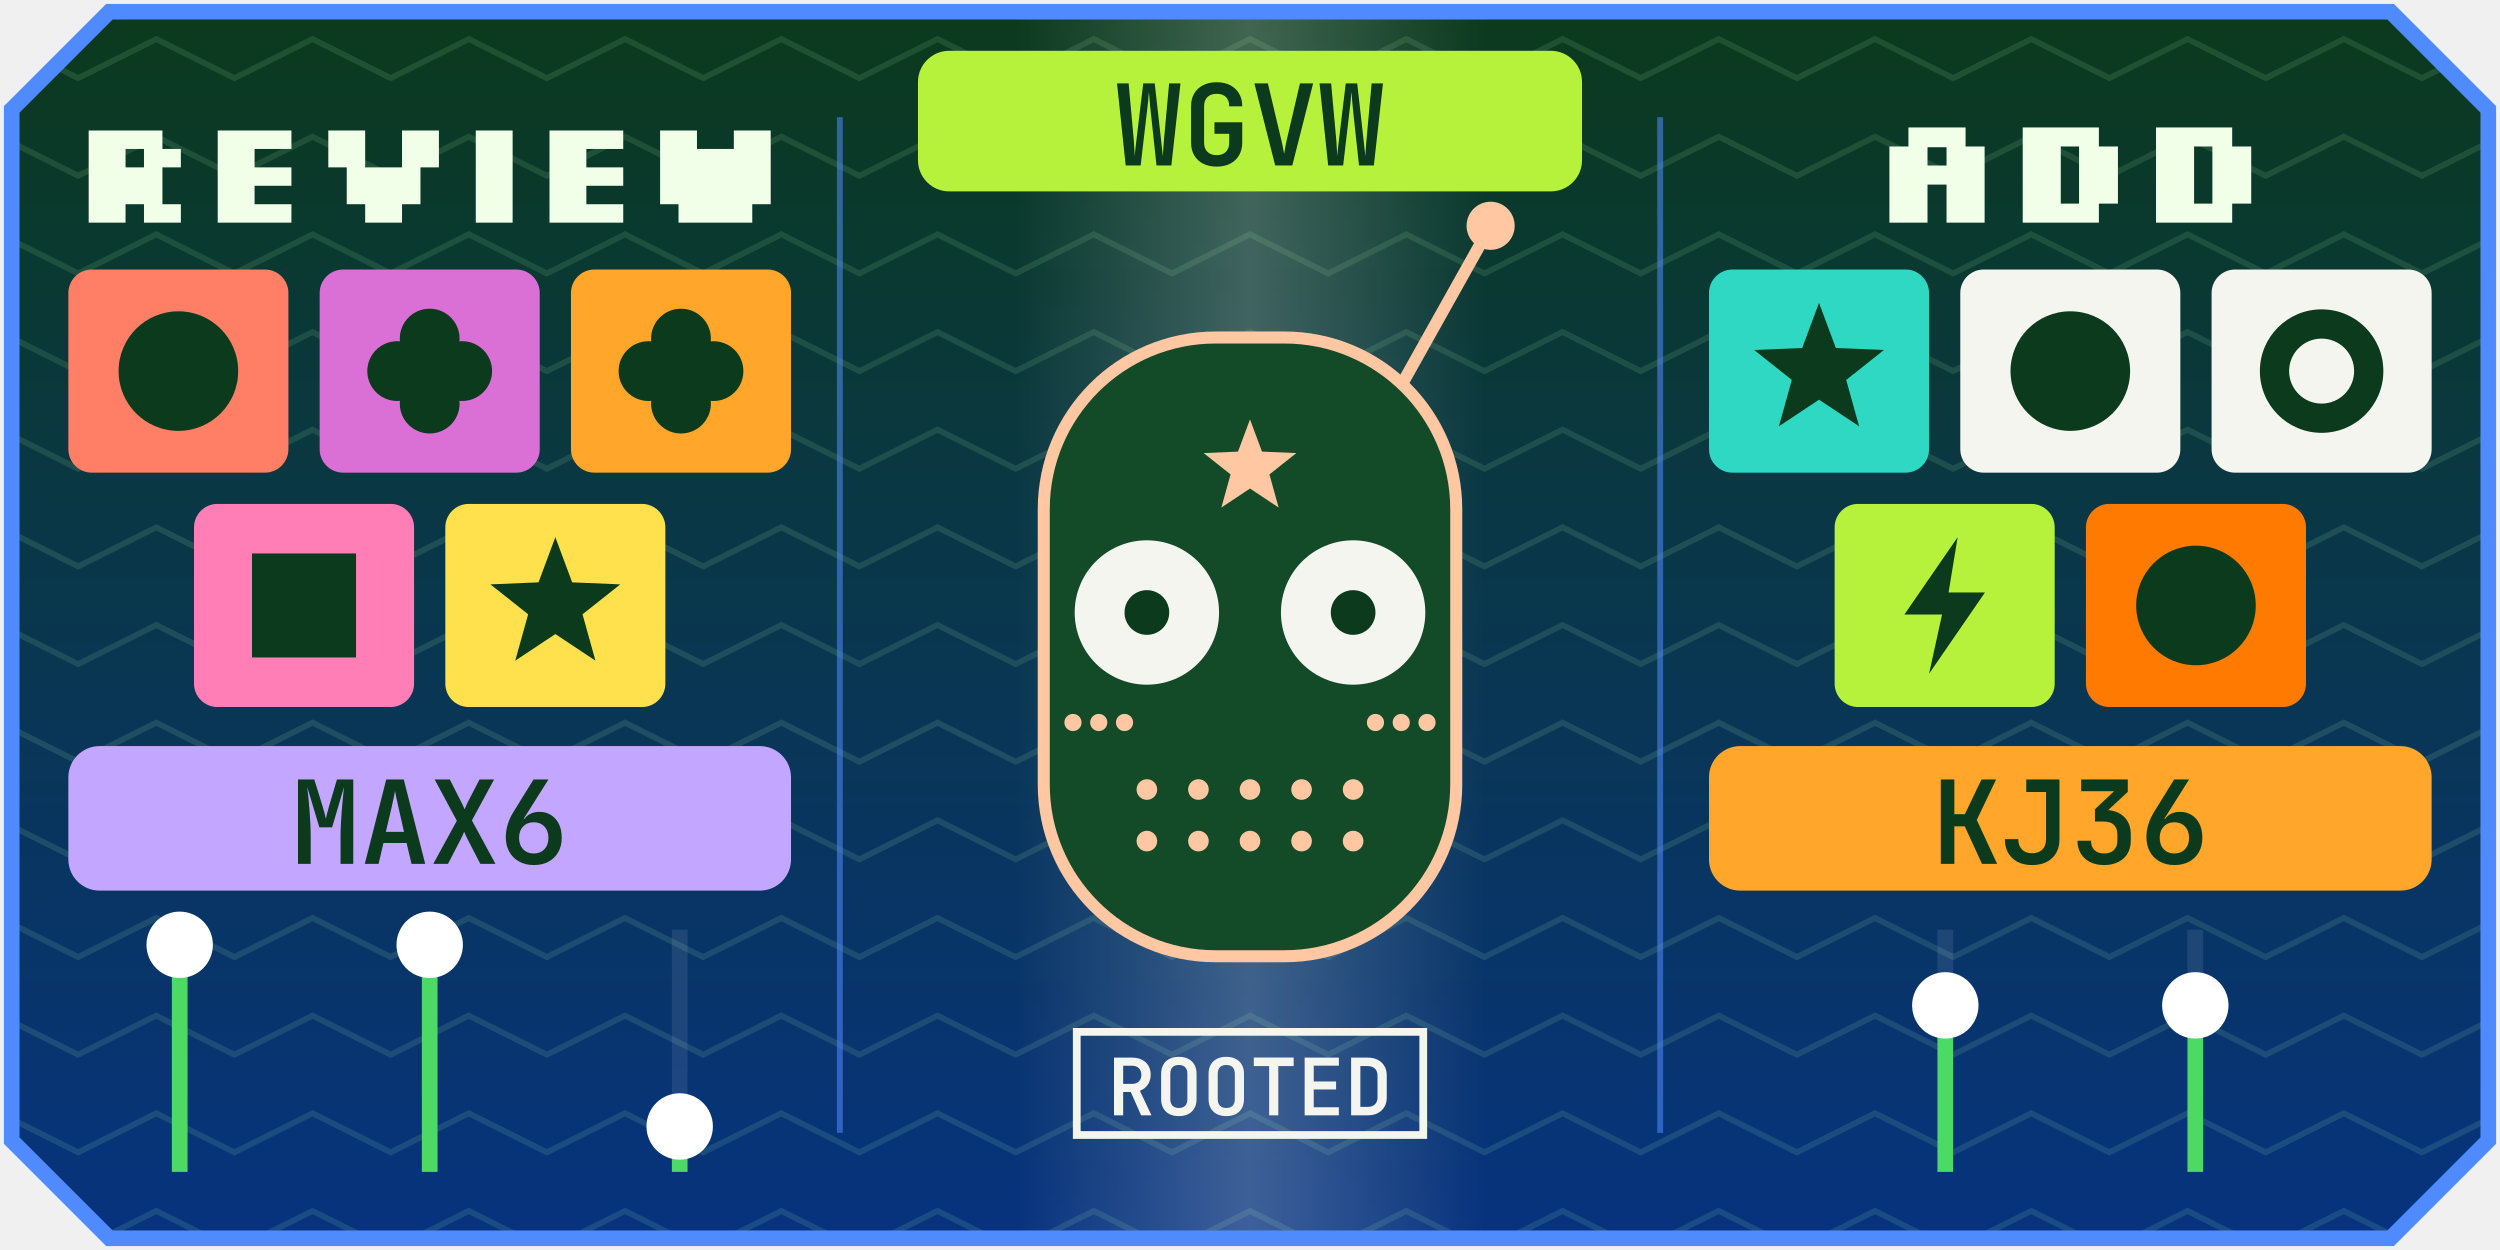
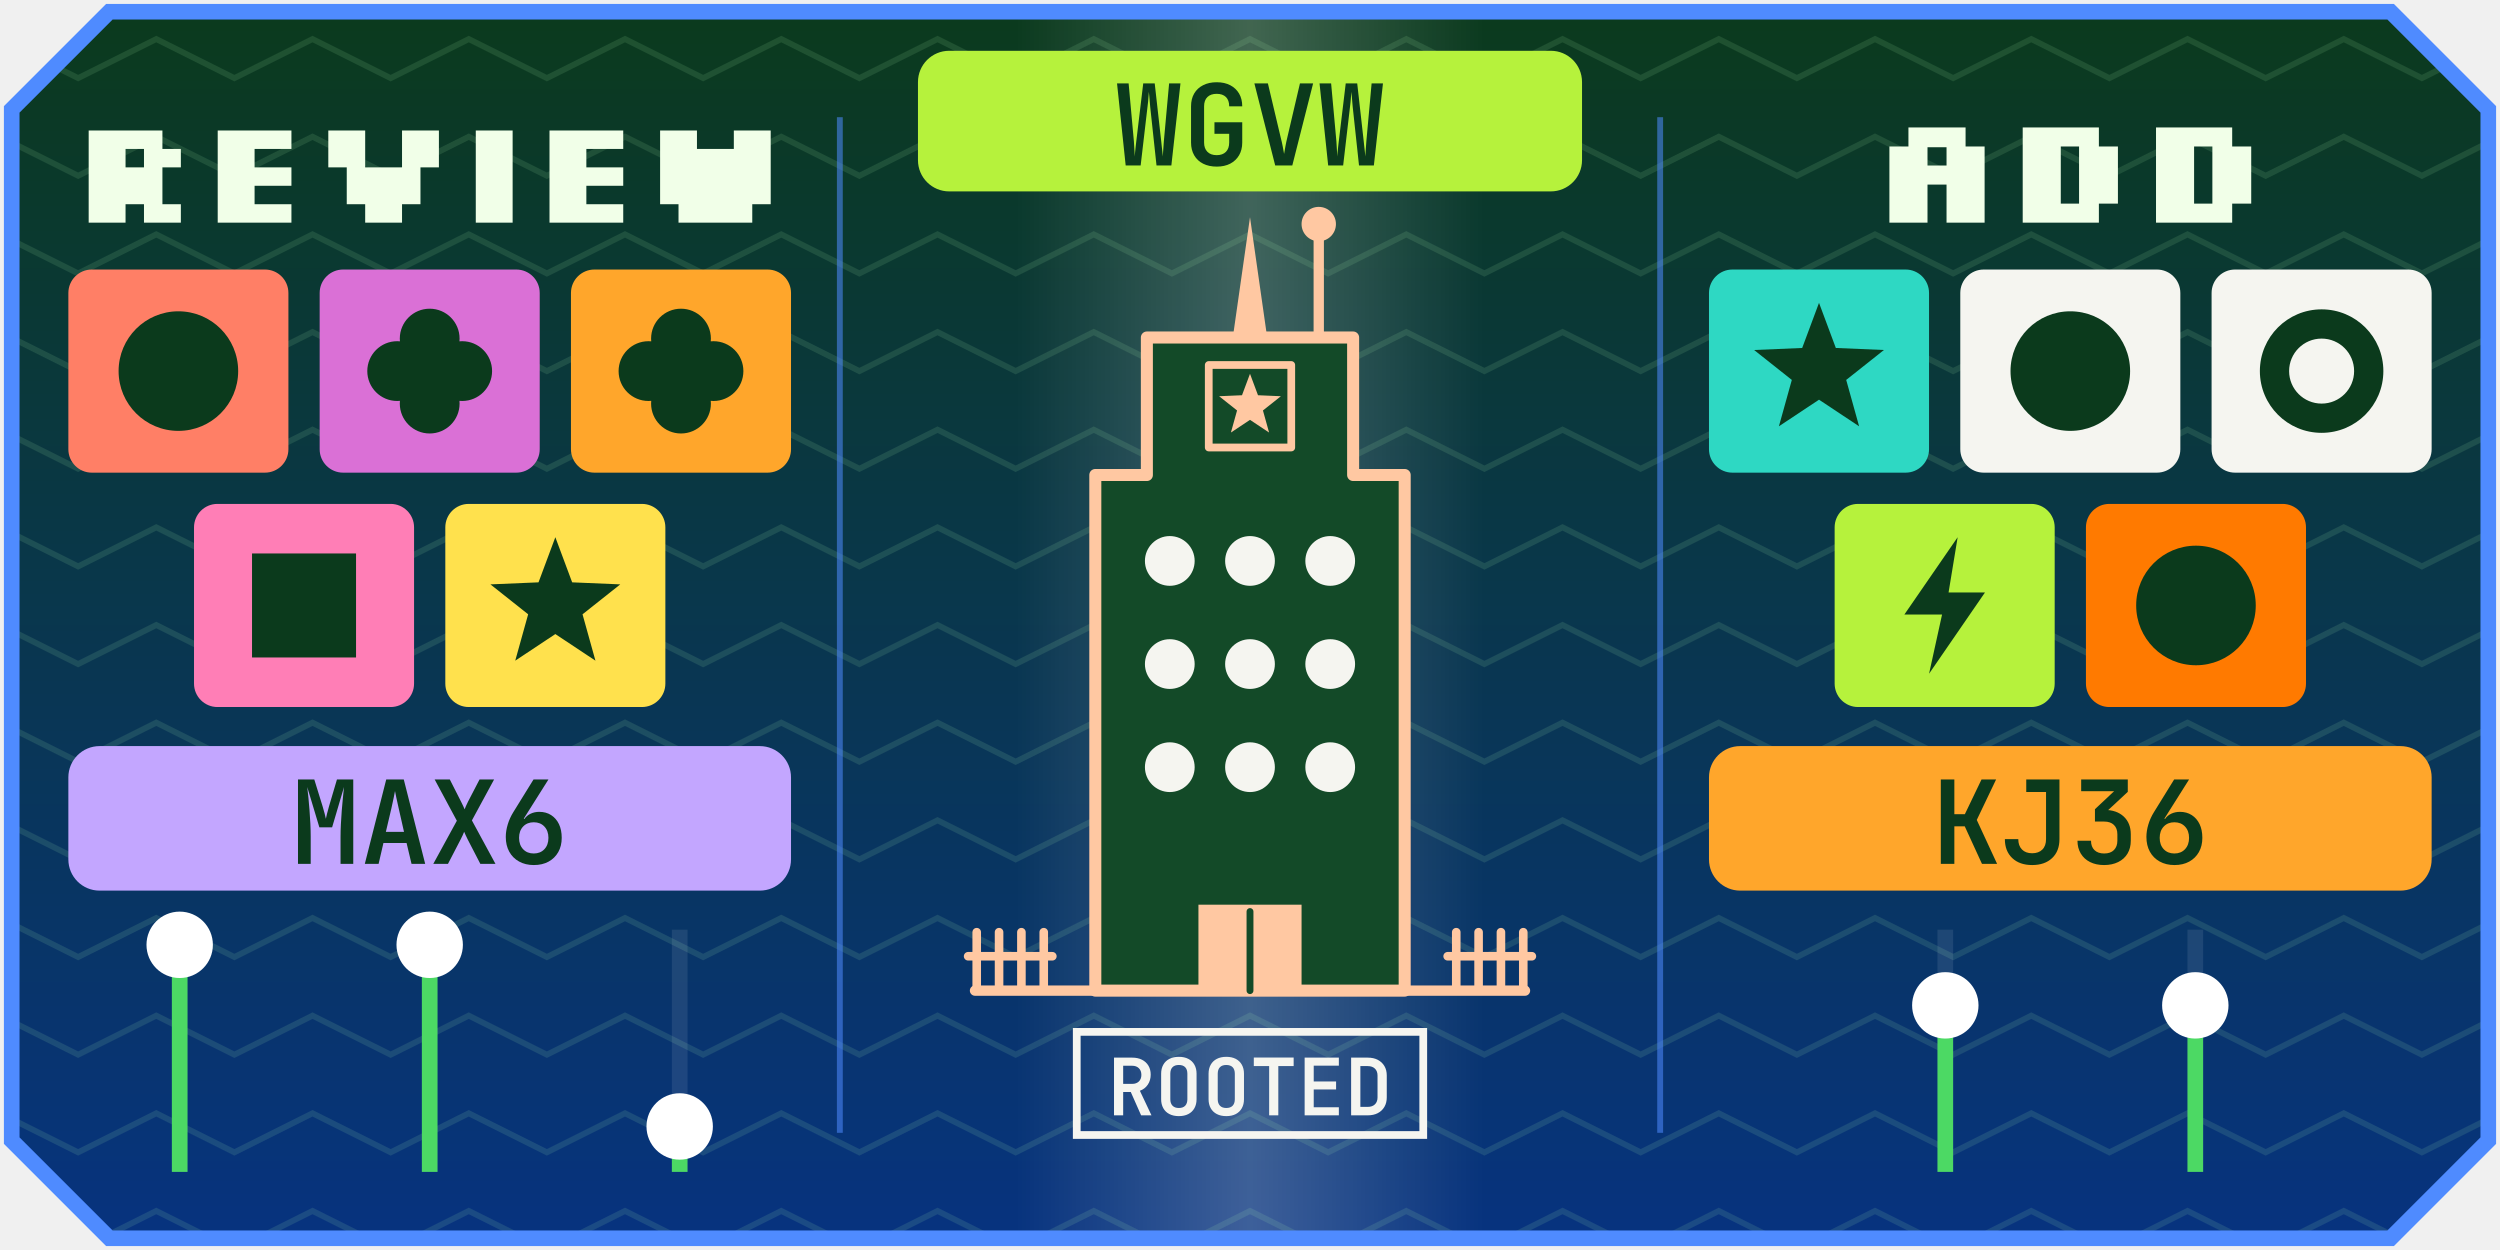
<svg xmlns="http://www.w3.org/2000/svg" viewBox="0 0 960 480" width="256" height="128">
  <defs>
    <linearGradient id="lg0" gradientUnits="userSpaceOnUse" x1="480" y1="0" x2="480" y2="480">
      <stop offset="0" stop-color="#0B3A1C" />
      <stop offset="1" stop-color="#073380" />
    </linearGradient>
    <clipPath id="c1">
      <path d="M4.5 42L42 4.5L918 4.5L955.5 42L955.5 438L918 475.5L42 475.5L4.5 438Z" />
    </clipPath>
    <linearGradient id="lg2" gradientUnits="userSpaceOnUse" x1="390" y1="0" x2="570" y2="0">
      <stop offset="0" stop-color="#FFFFFF" stop-opacity="0" />
      <stop offset="0.5" stop-color="#FFFFFF" stop-opacity="0.22" />
      <stop offset="1" stop-color="#FFFFFF" stop-opacity="0" />
    </linearGradient>
  </defs>
  <path d="M4.5 42L42 4.5L918 4.5L955.5 42L955.5 438L918 475.5L42 475.5L4.5 438Z" fill="url(#lg0)" />
  <g clip-path="url(#c1)">
    <path d="M390 0L570 0L570 480L390 480Z" fill="url(#lg2)" />
    <path d="M0 15L30 30L60 15L90 30L120 15L150 30L180 15L210 30L240 15L270 30L300 15L330 30L360 15L390 30L420 15L450 30L480 15L510 30L540 15L570 30L600 15L630 30L660 15L690 30L720 15L750 30L780 15L810 30L840 15L870 30L900 15L930 30L960 15M0 52.5L30 67.5L60 52.5L90 67.5L120 52.5L150 67.5L180 52.5L210 67.5L240 52.5L270 67.5L300 52.5L330 67.5L360 52.5L390 67.5L420 52.5L450 67.5L480 52.5L510 67.5L540 52.5L570 67.5L600 52.5L630 67.5L660 52.5L690 67.5L720 52.5L750 67.5L780 52.5L810 67.5L840 52.5L870 67.5L900 52.5L930 67.5L960 52.5M0 90L30 105L60 90L90 105L120 90L150 105L180 90L210 105L240 90L270 105L300 90L330 105L360 90L390 105L420 90L450 105L480 90L510 105L540 90L570 105L600 90L630 105L660 90L690 105L720 90L750 105L780 90L810 105L840 90L870 105L900 90L930 105L960 90M0 127.5L30 142.5L60 127.5L90 142.5L120 127.5L150 142.5L180 127.5L210 142.5L240 127.5L270 142.5L300 127.5L330 142.5L360 127.5L390 142.5L420 127.5L450 142.5L480 127.5L510 142.5L540 127.5L570 142.5L600 127.5L630 142.5L660 127.5L690 142.5L720 127.5L750 142.5L780 127.5L810 142.5L840 127.5L870 142.5L900 127.5L930 142.5L960 127.5M0 165L30 180L60 165L90 180L120 165L150 180L180 165L210 180L240 165L270 180L300 165L330 180L360 165L390 180L420 165L450 180L480 165L510 180L540 165L570 180L600 165L630 180L660 165L690 180L720 165L750 180L780 165L810 180L840 165L870 180L900 165L930 180L960 165M0 202.5L30 217.5L60 202.5L90 217.5L120 202.5L150 217.5L180 202.5L210 217.5L240 202.5L270 217.5L300 202.5L330 217.5L360 202.5L390 217.5L420 202.5L450 217.5L480 202.5L510 217.5L540 202.5L570 217.5L600 202.5L630 217.5L660 202.5L690 217.5L720 202.5L750 217.5L780 202.5L810 217.5L840 202.5L870 217.5L900 202.5L930 217.5L960 202.5M0 240L30 255L60 240L90 255L120 240L150 255L180 240L210 255L240 240L270 255L300 240L330 255L360 240L390 255L420 240L450 255L480 240L510 255L540 240L570 255L600 240L630 255L660 240L690 255L720 240L750 255L780 240L810 255L840 240L870 255L900 240L930 255L960 240M0 277.5L30 292.5L60 277.5L90 292.5L120 277.5L150 292.5L180 277.5L210 292.5L240 277.5L270 292.5L300 277.5L330 292.5L360 277.5L390 292.5L420 277.5L450 292.5L480 277.5L510 292.5L540 277.5L570 292.5L600 277.5L630 292.5L660 277.5L690 292.5L720 277.5L750 292.5L780 277.5L810 292.5L840 277.5L870 292.5L900 277.5L930 292.5L960 277.5M0 315L30 330L60 315L90 330L120 315L150 330L180 315L210 330L240 315L270 330L300 315L330 330L360 315L390 330L420 315L450 330L480 315L510 330L540 315L570 330L600 315L630 330L660 315L690 330L720 315L750 330L780 315L810 330L840 315L870 330L900 315L930 330L960 315M0 352.5L30 367.5L60 352.5L90 367.5L120 352.5L150 367.5L180 352.5L210 367.5L240 352.5L270 367.5L300 352.5L330 367.5L360 352.5L390 367.5L420 352.5L450 367.5L480 352.5L510 367.5L540 352.5L570 367.5L600 352.5L630 367.5L660 352.5L690 367.5L720 352.5L750 367.5L780 352.5L810 367.5L840 352.5L870 367.5L900 352.5L930 367.5L960 352.5M0 390L30 405L60 390L90 405L120 390L150 405L180 390L210 405L240 390L270 405L300 390L330 405L360 390L390 405L420 390L450 405L480 390L510 405L540 390L570 405L600 390L630 405L660 390L690 405L720 390L750 405L780 390L810 405L840 390L870 405L900 390L930 405L960 390M0 427.5L30 442.5L60 427.5L90 442.5L120 427.5L150 442.5L180 427.5L210 442.5L240 427.5L270 442.5L300 427.5L330 442.5L360 427.5L390 442.5L420 427.5L450 442.5L480 427.5L510 442.5L540 427.5L570 442.5L600 427.5L630 442.5L660 427.5L690 442.5L720 427.5L750 442.5L780 427.5L810 442.5L840 427.5L870 442.5L900 427.5L930 442.5L960 427.5M0 465L30 480L60 465L90 480L120 465L150 480L180 465L210 480L240 465L270 480L300 465L330 480L360 465L390 480L420 465L450 480L480 465L510 480L540 465L570 480L600 465L630 480L660 465L690 480L720 465L750 480L780 465L810 480L840 465L870 480L900 465L930 480L960 465" fill="none" stroke="#B4FFB4" stroke-opacity="0.12" stroke-width="2.25" />
  </g>
  <path d="M4.5 42L42 4.5L918 4.5L955.5 42L955.5 438L918 475.5L42 475.5L4.5 438Z" fill="none" stroke="#4F8BFF" stroke-width="6" />
  <path d="M322.5 45L322.5 435M637.5 45L637.5 435" fill="none" stroke="#4F8BFF" stroke-opacity="0.55" stroke-width="2.25" />
-   <path d="M526.2 169.2L572.4 86.7" fill="none" stroke="#FFC8A2" stroke-width="4.62" stroke-linecap="round" />
-   <path d="M581.64 86.7C581.64 91.8 577.5 95.94 572.4 95.94C567.3 95.94 563.16 91.8 563.16 86.7C563.16 81.6 567.3 77.46 572.4 77.46C577.5 77.46 581.64 81.6 581.64 86.7" fill="#FFC8A2" />
-   <path d="M466.8 129.6L493.2 129.6L493.2 129.6C529.65 129.6 559.2 159.15 559.2 195.6L559.2 301.2L559.2 301.2C559.2 337.65 529.65 367.2 493.2 367.2L466.8 367.2L466.8 367.2C430.35 367.2 400.8 337.65 400.8 301.2L400.8 195.6L400.8 195.6C400.8 159.15 430.35 129.6 466.8 129.6Z" fill="#134A28" />
-   <path d="M466.8 129.6L493.2 129.6L493.2 129.6C529.65 129.6 559.2 159.15 559.2 195.6L559.2 301.2L559.2 301.2C559.2 337.65 529.65 367.2 493.2 367.2L466.8 367.2L466.8 367.2C430.35 367.2 400.8 337.65 400.8 301.2L400.8 195.6L400.8 195.6C400.8 159.15 430.35 129.6 466.8 129.6Z" fill="none" stroke="#FFC8A2" stroke-width="4.62" stroke-linecap="round" stroke-linejoin="round" />
-   <path d="M480 161.05L484.61 173.42L497.8 173.98L487.46 182.18L491 194.9L480 187.6L469 194.9L472.54 182.18L462.2 173.98L475.39 173.42Z" fill="#FFC8A2" />
-   <path d="M468.12 235.2C468.12 250.51 455.71 262.92 440.4 262.92C425.09 262.92 412.68 250.51 412.68 235.2C412.68 219.89 425.09 207.48 440.4 207.48C455.71 207.48 468.12 219.89 468.12 235.2M547.32 235.2L547.32 235.2C547.32 250.51 534.91 262.92 519.6 262.92C504.29 262.92 491.88 250.51 491.88 235.2C491.88 219.89 504.29 207.48 519.6 207.48C534.91 207.48 547.32 219.89 547.32 235.2" fill="#F5F5F0" />
-   <path d="M448.98 235.2C448.98 239.94 445.14 243.78 440.4 243.78C435.66 243.78 431.82 239.94 431.82 235.2C431.82 230.46 435.66 226.62 440.4 226.62C445.14 226.62 448.98 230.46 448.98 235.2M528.18 235.2L528.18 235.2C528.18 239.94 524.34 243.78 519.6 243.78C514.86 243.78 511.02 239.94 511.02 235.2C511.02 230.46 514.86 226.62 519.6 226.62C524.34 226.62 528.18 230.46 528.18 235.2" fill="#0B3A1C" />
-   <path d="M444.36 303.18L444.36 303.18C444.36 305.37 442.59 307.14 440.4 307.14C438.21 307.14 436.44 305.37 436.44 303.18C436.44 300.99 438.21 299.22 440.4 299.22C442.59 299.22 444.36 300.99 444.36 303.18M464.16 303.18L464.16 303.18C464.16 305.37 462.39 307.14 460.2 307.14C458.01 307.14 456.24 305.37 456.24 303.18C456.24 300.99 458.01 299.22 460.2 299.22C462.39 299.22 464.16 300.99 464.16 303.18M483.96 303.18L483.96 303.18C483.96 305.37 482.19 307.14 480 307.14C477.81 307.14 476.04 305.37 476.04 303.18C476.04 300.99 477.81 299.22 480 299.22C482.19 299.22 483.96 300.99 483.96 303.18M503.76 303.18L503.76 303.18C503.76 305.37 501.99 307.14 499.8 307.14C497.61 307.14 495.84 305.37 495.84 303.18C495.84 300.99 497.61 299.22 499.8 299.22C501.99 299.22 503.76 300.99 503.76 303.18M523.56 303.18L523.56 303.18C523.56 305.37 521.79 307.14 519.6 307.14C517.41 307.14 515.64 305.37 515.64 303.18C515.64 300.99 517.41 299.22 519.6 299.22C521.79 299.22 523.56 300.99 523.56 303.18M444.36 322.98L444.36 322.98C444.36 325.17 442.59 326.94 440.4 326.94C438.21 326.94 436.44 325.17 436.44 322.98C436.44 320.79 438.21 319.02 440.4 319.02C442.59 319.02 444.36 320.79 444.36 322.98M464.16 322.98L464.16 322.98C464.16 325.17 462.39 326.94 460.2 326.94C458.01 326.94 456.24 325.17 456.24 322.98C456.24 320.79 458.01 319.02 460.2 319.02C462.39 319.02 464.16 320.79 464.16 322.98M483.96 322.98L483.96 322.98C483.96 325.17 482.19 326.94 480 326.94C477.81 326.94 476.04 325.17 476.04 322.98C476.04 320.79 477.81 319.02 480 319.02C482.19 319.02 483.96 320.79 483.96 322.98M503.76 322.98L503.76 322.98C503.76 325.17 501.99 326.94 499.8 326.94C497.61 326.94 495.84 325.17 495.84 322.98C495.84 320.79 497.61 319.02 499.8 319.02C501.99 319.02 503.76 320.79 503.76 322.98M523.56 322.98L523.56 322.98C523.56 325.17 521.79 326.94 519.6 326.94C517.41 326.94 515.64 325.17 515.64 322.98C515.64 320.79 517.41 319.02 519.6 319.02C521.79 319.02 523.56 320.79 523.56 322.98" fill="#FFC8A2" />
-   <path d="M415.32 277.44L415.32 277.44C415.32 279.26 413.84 280.74 412.02 280.74C410.2 280.74 408.72 279.26 408.72 277.44C408.72 275.62 410.2 274.14 412.02 274.14C413.84 274.14 415.32 275.62 415.32 277.44M425.22 277.44L425.22 277.44C425.22 279.26 423.74 280.74 421.92 280.74C420.1 280.74 418.62 279.26 418.62 277.44C418.62 275.62 420.1 274.14 421.92 274.14C423.74 274.14 425.22 275.62 425.22 277.44M435.12 277.44L435.12 277.44C435.12 279.26 433.64 280.74 431.82 280.74C430 280.74 428.52 279.26 428.52 277.44C428.52 275.62 430 274.14 431.82 274.14C433.64 274.14 435.12 275.62 435.12 277.44" fill="#FFC8A2" />
-   <path d="M531.48 277.44L531.48 277.44C531.48 279.26 530 280.74 528.18 280.74C526.36 280.74 524.88 279.26 524.88 277.44C524.88 275.62 526.36 274.14 528.18 274.14C530 274.14 531.48 275.62 531.48 277.44M541.38 277.44L541.38 277.44C541.38 279.26 539.9 280.74 538.08 280.74C536.26 280.74 534.78 279.26 534.78 277.44C534.78 275.62 536.26 274.14 538.08 274.14C539.9 274.14 541.38 275.62 541.38 277.44M551.28 277.44L551.28 277.44C551.28 279.26 549.8 280.74 547.98 280.74C546.16 280.74 544.68 279.26 544.68 277.44C544.68 275.62 546.16 274.14 547.98 274.14C549.8 274.14 551.28 275.62 551.28 277.44" fill="#FFC8A2" />
+   <path d="M374.4 380.4L585.6 380.4" fill="none" stroke="#FFC8A2" stroke-width="3.96" stroke-linecap="round" stroke-linejoin="round" />
+   <path d="M420.6 380.4L420.6 182.4L440.4 182.4L440.4 129.6L519.6 129.6L519.6 182.4L539.4 182.4L539.4 380.4Z" fill="#134A28" />
+   <path d="M420.6 380.4L420.6 182.4L440.4 182.4L440.4 129.6L519.6 129.6L519.6 182.4L539.4 182.4L539.4 380.4Z" fill="none" stroke="#FFC8A2" stroke-width="4.62" stroke-linecap="round" stroke-linejoin="round" />
+   <path d="M473.4 129.6L486.6 129.6L480 83.4Z" fill="#FFC8A2" />
+   <path d="M458.75 215.4L458.75 215.4C458.75 220.67 454.47 224.95 449.2 224.95C443.93 224.95 439.65 220.67 439.65 215.4C439.65 210.13 443.93 205.85 449.2 205.85C454.47 205.85 458.75 210.13 458.75 215.4M489.55 215.4L489.55 215.4C489.55 220.67 485.27 224.95 480 224.95C474.73 224.95 470.45 220.67 470.45 215.4C470.45 210.13 474.73 205.85 480 205.85C485.27 205.85 489.55 210.13 489.55 215.4M520.35 215.4L520.35 215.4C520.35 220.67 516.07 224.95 510.8 224.95C505.53 224.95 501.25 220.67 501.25 215.4C501.25 210.13 505.53 205.85 510.8 205.85C516.07 205.85 520.35 210.13 520.35 215.4M458.75 255L458.75 255C458.75 260.27 454.47 264.55 449.2 264.55C443.93 264.55 439.65 260.27 439.65 255C439.65 249.73 443.93 245.45 449.2 245.45C454.47 245.45 458.75 249.73 458.75 255M489.55 255L489.55 255C489.55 260.27 485.27 264.55 480 264.55C474.73 264.55 470.45 260.27 470.45 255C470.45 249.73 474.73 245.45 480 245.45C485.27 245.45 489.55 249.73 489.55 255M520.35 255L520.35 255C520.35 260.27 516.07 264.55 510.8 264.55C505.53 264.55 501.25 260.27 501.25 255C501.25 249.73 505.53 245.45 510.8 245.45C516.07 245.45 520.35 249.73 520.35 255M458.75 294.6L458.75 294.6C458.75 299.87 454.47 304.15 449.2 304.15C443.93 304.15 439.65 299.87 439.65 294.6C439.65 289.33 443.93 285.05 449.2 285.05C454.47 285.05 458.75 289.33 458.75 294.6M489.55 294.6L489.55 294.6C489.55 299.87 485.27 304.15 480 304.15C474.73 304.15 470.45 299.87 470.45 294.6C470.45 289.33 474.73 285.05 480 285.05C485.27 285.05 489.55 289.33 489.55 294.6M520.35 294.6L520.35 294.6C520.35 299.87 516.07 304.15 510.8 304.15C505.53 304.15 501.25 299.87 501.25 294.6C501.25 289.33 505.53 285.05 510.8 285.05C516.07 285.05 520.35 289.33 520.35 294.6" fill="#F5F5F0" />
+   <path d="M460.2 347.4L499.8 347.4L499.8 380.4L460.2 380.4Z" fill="#FFC8A2" />
+   <path d="M480 350.04L480 380.4" fill="none" stroke="#134A28" stroke-width="2.64" stroke-linecap="round" stroke-linejoin="round" />
+   <path d="M464.16 140.16L495.84 140.16L495.84 171.84L464.16 171.84Z" fill="#134A28" />
+   <path d="M464.16 140.16L495.84 140.16L495.84 171.84L464.16 171.84Z" fill="none" stroke="#FFC8A2" stroke-width="2.97" stroke-linecap="round" stroke-linejoin="round" />
+   <path d="M480 143.53L483.07 151.77L491.86 152.15L484.97 157.62L487.33 166.09L480 161.23L472.67 166.09L475.03 157.62L468.14 152.15L476.93 151.77Z" fill="#FFC8A2" />
+   <path d="M506.4 129.6L506.4 90" fill="none" stroke="#FFC8A2" stroke-width="3.96" stroke-linecap="round" stroke-linejoin="round" />
+   <path d="M513 86.04C513 89.69 510.05 92.64 506.4 92.64C502.75 92.64 499.8 89.69 499.8 86.04C499.8 82.39 502.75 79.44 506.4 79.44C510.05 79.44 513 82.39 513 86.04" fill="#FFC8A2" />
+   <path d="M400.8 380.4L400.8 357.96M392.22 380.4L392.22 357.96M383.64 380.4L383.64 357.96M375.06 380.4L375.06 357.96M404.1 367.2L371.76 367.2M559.2 380.4L559.2 357.96M567.78 380.4L567.78 357.96M576.36 380.4L576.36 357.96M584.94 380.4L584.94 357.96M555.9 367.2L588.24 367.2" fill="none" stroke="#FFC8A2" stroke-width="3.3" stroke-linecap="round" stroke-linejoin="round" />
  <path d="M413.47 396.24L546.53 396.24L546.53 435.84L413.47 435.84Z" fill="none" stroke="#F5F5F0" stroke-width="2.97" />
  <path d="M427.78 428.29L427.78 406.13L434.76 406.13Q436.92 406.13 438.51 406.93Q440.11 407.74 440.99 409.21Q441.87 410.68 441.87 412.65Q441.87 414.87 440.74 416.53Q439.62 418.18 437.71 418.85L442.17 428.29L438.19 428.29L434.22 419.33L431.3 419.33L431.3 428.29ZM431.3 416.21L434.76 416.21Q436.37 416.21 437.33 415.28Q438.29 414.35 438.29 412.75Q438.29 411.14 437.33 410.2Q436.37 409.25 434.76 409.25L431.3 409.25ZM452.68 428.59Q450.58 428.59 449.05 427.8Q447.51 427.01 446.7 425.54Q445.88 424.07 445.88 422.1L445.88 412.32Q445.88 410.32 446.7 408.86Q447.51 407.4 449.05 406.61Q450.58 405.82 452.68 405.82Q454.8 405.82 456.32 406.61Q457.84 407.4 458.66 408.86Q459.48 410.32 459.48 412.32L459.48 422.1Q459.48 424.07 458.66 425.54Q457.84 427.01 456.32 427.8Q454.8 428.59 452.68 428.59ZM452.68 425.47Q454.29 425.47 455.12 424.59Q455.95 423.71 455.95 422.1L455.95 412.32Q455.95 410.68 455.12 409.82Q454.29 408.95 452.68 408.95Q451.07 408.95 450.23 409.82Q449.4 410.68 449.4 412.32L449.4 422.1Q449.4 423.71 450.25 424.59Q451.1 425.47 452.68 425.47ZM470.89 428.59Q468.8 428.59 467.26 427.8Q465.73 427.01 464.91 425.54Q464.09 424.07 464.09 422.1L464.09 412.32Q464.09 410.32 464.91 408.86Q465.73 407.4 467.26 406.61Q468.8 405.82 470.89 405.82Q473.02 405.82 474.54 406.61Q476.05 407.4 476.87 408.86Q477.69 410.32 477.69 412.32L477.69 422.1Q477.69 424.07 476.87 425.54Q476.05 427.01 474.54 427.8Q473.02 428.59 470.89 428.59ZM470.89 425.47Q472.5 425.47 473.34 424.59Q474.17 423.71 474.17 422.1L474.17 412.32Q474.17 410.68 473.34 409.82Q472.5 408.95 470.89 408.95Q469.28 408.95 468.45 409.82Q467.61 410.68 467.61 412.32L467.61 422.1Q467.61 423.71 468.46 424.59Q469.31 425.47 470.89 425.47ZM487.35 428.29L487.35 409.38L481.46 409.38L481.46 406.1L496.76 406.1L496.76 409.38L490.87 409.38L490.87 428.29ZM500.98 428.29L500.98 406.13L514.12 406.13L514.12 409.22L504.47 409.22L504.47 415.27L513.06 415.27L513.06 418.36L504.47 418.36L504.47 425.19L514.12 425.19L514.12 428.29ZM518.83 428.29L518.83 406.13L525.21 406.13Q527.45 406.13 529.08 406.98Q530.7 407.83 531.61 409.36Q532.52 410.89 532.52 412.99L532.52 421.4Q532.52 423.49 531.61 425.04Q530.7 426.59 529.08 427.44Q527.45 428.29 525.21 428.29ZM522.38 425.04L525.21 425.04Q526.97 425.04 527.97 424.07Q528.97 423.1 528.97 421.4L528.97 412.99Q528.97 411.32 527.97 410.35Q526.97 409.38 525.21 409.38L522.38 409.38Z" fill="#F5F5F0" />
  <path d="M34.05 85.5L34.05 50.11L62.37 50.11L62.37 57.19L69.45 57.19L69.45 64.27L62.37 64.27L62.37 78.42L69.45 78.42L69.45 85.5L55.29 85.5L55.29 78.42L48.21 78.42L48.21 85.5ZM48.21 64.27L55.29 64.27L55.29 57.19L48.21 57.19ZM83.6 85.5L83.6 50.11L111.91 50.11L111.91 57.19L97.76 57.19L97.76 64.27L111.91 64.27L111.91 71.34L97.76 71.34L97.76 78.42L111.91 78.42L111.91 85.5ZM140.23 85.5L140.23 78.42L133.15 78.42L133.15 64.27L126.07 64.27L126.07 50.11L140.23 50.11L140.23 64.27L154.38 64.27L154.38 50.11L168.54 50.11L168.54 64.27L161.46 64.27L161.46 78.42L154.38 78.42L154.38 85.5ZM182.7 85.5L182.7 50.11L196.85 50.11L196.85 85.5ZM211.01 85.5L211.01 50.11L239.32 50.11L239.32 57.19L225.16 57.19L225.16 64.27L239.32 64.27L239.32 71.34L225.16 71.34L225.16 78.42L239.32 78.42L239.32 85.5ZM260.55 85.5L260.55 78.42L253.48 78.42L253.48 50.11L267.63 50.11L267.63 57.19L281.79 57.19L281.79 50.11L295.95 50.11L295.95 78.42L288.87 78.42L288.87 85.5Z" fill="#F1FFE8" />
  <path d="M725.53 85.5L725.53 56.25L732.84 56.25L732.84 48.94L754.78 48.94L754.78 56.25L762.09 56.25L762.09 85.5L747.47 85.5L747.47 70.88L740.16 70.88L740.16 85.5ZM740.16 63.56L747.47 63.56L747.47 56.54L740.16 56.54ZM776.72 85.5L776.72 48.94L805.97 48.94L805.97 56.25L813.28 56.25L813.28 78.19L805.97 78.19L805.97 85.5ZM791.34 78.19L798.36 78.19L798.36 56.25L791.34 56.25ZM827.91 85.5L827.91 48.94L857.16 48.94L857.16 56.25L864.47 56.25L864.47 78.19L857.16 78.19L857.16 85.5ZM842.53 78.19L849.55 78.19L849.55 56.25L842.53 56.25Z" fill="#F1FFE8" />
  <path d="M66 357L72 357L72 450L66 450Z" fill="#FFFFFF" fill-opacity="0.09" />
  <path d="M66 362.81L72 362.81L72 450L66 450Z" fill="#4CD964" />
  <path d="M81.75 362.81C81.75 369.85 76.04 375.56 69 375.56C61.96 375.56 56.25 369.85 56.25 362.81C56.25 355.77 61.96 350.06 69 350.06C76.04 350.06 81.75 355.77 81.75 362.81" fill="#FFFFFF" />
  <path d="M162 357L168 357L168 450L162 450Z" fill="#FFFFFF" fill-opacity="0.09" />
  <path d="M162 362.81L168 362.81L168 450L162 450Z" fill="#4CD964" />
  <path d="M177.75 362.81C177.75 369.85 172.04 375.56 165 375.56C157.96 375.56 152.25 369.85 152.25 362.81C152.25 355.77 157.96 350.06 165 350.06C172.04 350.06 177.75 355.77 177.75 362.81" fill="#FFFFFF" />
  <path d="M258 357L264 357L264 450L258 450Z" fill="#FFFFFF" fill-opacity="0.09" />
  <path d="M258 432.56L264 432.56L264 450L258 450Z" fill="#4CD964" />
  <path d="M273.75 432.56C273.75 439.6 268.04 445.31 261 445.31C253.96 445.31 248.25 439.6 248.25 432.56C248.25 425.52 253.96 419.81 261 419.81C268.04 419.81 273.75 425.52 273.75 432.56" fill="#FFFFFF" />
  <path d="M744 357L750 357L750 450L744 450Z" fill="#FFFFFF" fill-opacity="0.09" />
  <path d="M744 386.06L750 386.06L750 450L744 450Z" fill="#4CD964" />
  <path d="M759.75 386.06C759.75 393.1 754.04 398.81 747 398.81C739.96 398.81 734.25 393.1 734.25 386.06C734.25 379.02 739.96 373.31 747 373.31C754.04 373.31 759.75 379.02 759.75 386.06" fill="#FFFFFF" />
  <path d="M840 357L846 357L846 450L840 450Z" fill="#FFFFFF" fill-opacity="0.09" />
  <path d="M840 386.06L846 386.06L846 450L840 450Z" fill="#4CD964" />
  <path d="M855.75 386.06C855.75 393.1 850.04 398.81 843 398.81C835.96 398.81 830.25 393.1 830.25 386.06C830.25 379.02 835.96 373.31 843 373.31C850.04 373.31 855.75 379.02 855.75 386.06" fill="#FFFFFF" />
  <path d="M38.25 286.5L291.75 286.5L291.75 286.5C298.38 286.5 303.75 291.87 303.75 298.5L303.75 330L303.75 330C303.75 336.63 298.38 342 291.75 342L38.25 342L38.25 342C31.62 342 26.25 336.63 26.25 330L26.25 298.5L26.25 298.5C26.25 291.87 31.62 286.5 38.25 286.5Z" fill="#C3A6FF" />
  <path d="M114.43 331.73L114.43 299.32L120.69 299.32L123.89 309.67Q124.37 311.18 124.68 312.49Q125 313.8 125.13 314.42Q125.26 313.8 125.57 312.49Q125.88 311.18 126.33 309.67L129.39 299.32L135.65 299.32L135.65 331.73L130.77 331.73L130.77 321.26Q130.77 319.08 130.9 316.5Q131.03 313.93 131.23 311.31Q131.43 308.69 131.68 306.32Q131.92 303.94 132.1 302.21L127.53 317.7L122.64 317.7L117.98 302.21Q118.2 303.9 118.42 306.18Q118.65 308.47 118.85 311.07Q119.05 313.66 119.18 316.28Q119.31 318.9 119.31 321.26L119.31 331.73ZM140.09 331.73L148.31 299.32L155.05 299.32L163.27 331.73L158.03 331.73L156.12 323.7L147.24 323.7L145.38 331.73ZM148.17 319.44L155.14 319.44L153.1 310.42Q152.57 308.11 152.19 306.29Q151.81 304.47 151.68 303.76Q151.55 304.47 151.19 306.27Q150.84 308.07 150.3 310.38ZM166.38 331.73L175.43 315.17L166.91 299.32L172.73 299.32L177.03 307.8Q177.48 308.65 177.85 309.49Q178.23 310.33 178.41 310.78Q178.59 310.33 178.94 309.49Q179.3 308.65 179.74 307.8L184.14 299.32L189.73 299.32L181.21 315.04L190.26 331.73L184.45 331.73L179.65 322.45Q179.21 321.61 178.83 320.75Q178.45 319.88 178.23 319.39Q178.05 319.88 177.68 320.72Q177.3 321.57 176.85 322.41L172.02 331.73ZM205 332.18Q201.76 332.18 199.32 330.82Q196.88 329.47 195.55 327.05Q194.22 324.63 194.22 321.39Q194.22 319.08 194.97 316.59Q195.72 314.11 197.1 311.89L204.87 299.32L210.6 299.32L201.14 314.33L201.36 314.51Q202.25 313.17 203.76 312.46Q205.27 311.75 207.09 311.75Q209.71 311.75 211.64 313Q213.57 314.24 214.64 316.46Q215.7 318.68 215.7 321.74Q215.7 324.85 214.37 327.21Q213.04 329.56 210.64 330.87Q208.25 332.18 205 332.18ZM204.96 327.74Q207.49 327.74 209.04 326.1Q210.6 324.45 210.6 321.74Q210.6 319.04 209.04 317.39Q207.49 315.75 204.96 315.75Q202.43 315.75 200.88 317.39Q199.32 319.04 199.32 321.74Q199.32 324.45 200.88 326.1Q202.43 327.74 204.96 327.74Z" fill="#0B3A1C" />
  <path d="M364.5 19.5L595.5 19.5L595.5 19.5C602.13 19.5 607.5 24.87 607.5 31.5L607.5 61.5L607.5 61.5C607.5 68.13 602.13 73.5 595.5 73.5L364.5 73.5L364.5 73.5C357.87 73.5 352.5 68.13 352.5 61.5L352.5 31.5L352.5 31.5C352.5 24.87 357.87 19.5 364.5 19.5Z" fill="#B6F23C" />
  <path d="M432.26 63.55L428.94 32.02L433.39 32.02L435.42 54.35Q435.46 55.13 435.53 56.19Q435.59 57.24 435.66 58.28Q435.72 59.32 435.72 60.1Q435.81 59.32 435.89 58.28Q435.98 57.24 436.11 56.19Q436.24 55.13 436.32 54.35L439 32.02L443.41 32.02L445.92 54.35Q446 55.13 446.11 56.19Q446.22 57.24 446.35 58.28Q446.48 59.32 446.52 60.1Q446.56 59.32 446.63 58.28Q446.69 57.24 446.78 56.19Q446.87 55.13 446.91 54.35L448.94 32.02L453.3 32.02L449.8 63.55L444.1 63.55L441.68 41.04Q441.6 40.14 441.51 39.1Q441.42 38.06 441.34 37.03Q441.25 35.99 441.16 35.26Q441.12 35.99 441.03 37.03Q440.95 38.06 440.86 39.1Q440.77 40.14 440.64 41.04L438.01 63.55ZM467.21 63.98Q464.23 63.98 462.01 62.86Q459.78 61.74 458.57 59.64Q457.36 57.55 457.36 54.74L457.36 40.83Q457.36 37.98 458.57 35.9Q459.78 33.83 462.01 32.71Q464.23 31.58 467.21 31.58Q470.24 31.58 472.42 32.73Q474.6 33.87 475.81 35.93Q477.02 37.98 477.02 40.83L472.01 40.83Q472.01 38.5 470.76 37.26Q469.5 36.03 467.21 36.03Q464.92 36.03 463.65 37.26Q462.37 38.5 462.37 40.83L462.37 54.74Q462.37 57.03 463.65 58.3Q464.92 59.58 467.21 59.58Q469.5 59.58 470.76 58.3Q472.01 57.03 472.01 54.7L472.01 51.37L466.35 51.37L466.35 46.96L477.02 46.96L477.02 54.74Q477.02 57.55 475.81 59.62Q474.6 61.69 472.42 62.84Q470.24 63.98 467.21 63.98ZM489.68 63.55L481.68 32.02L486.87 32.02L491.79 52.8Q492.23 54.48 492.57 56.25Q492.92 58.02 493.09 59.1Q493.26 58.02 493.59 56.25Q493.91 54.48 494.34 52.75L499.18 32.02L504.24 32.02L496.24 63.55ZM510.02 63.55L506.7 32.02L511.15 32.02L513.18 54.35Q513.22 55.13 513.29 56.19Q513.35 57.24 513.42 58.28Q513.48 59.32 513.48 60.1Q513.57 59.32 513.65 58.28Q513.74 57.24 513.87 56.19Q514 55.13 514.08 54.35L516.76 32.02L521.17 32.02L523.68 54.35Q523.76 55.13 523.87 56.19Q523.98 57.24 524.11 58.28Q524.24 59.32 524.28 60.1Q524.32 59.32 524.39 58.28Q524.45 57.24 524.54 56.19Q524.63 55.13 524.67 54.35L526.7 32.02L531.06 32.02L527.56 63.55L521.86 63.55L519.44 41.04Q519.36 40.14 519.27 39.1Q519.18 38.06 519.1 37.03Q519.01 35.99 518.92 35.26Q518.88 35.99 518.79 37.03Q518.71 38.06 518.62 39.1Q518.53 40.14 518.4 41.04L515.77 63.55Z" fill="#0B3A1C" />
  <path d="M668.25 286.5L921.75 286.5L921.75 286.5C928.38 286.5 933.75 291.87 933.75 298.5L933.75 330L933.75 330C933.75 336.63 928.38 342 921.75 342L668.25 342L668.25 342C661.62 342 656.25 336.63 656.25 330L656.25 298.5L656.25 298.5C656.25 291.87 661.62 286.5 668.25 286.5Z" fill="#FFA62B" />
  <path d="M745.27 331.73L745.27 299.32L750.47 299.32L750.47 312.64L754.51 312.64L760.9 299.32L766.5 299.32L759.08 314.86L766.89 331.73L761.08 331.73L754.46 317.3L750.47 317.3L750.47 331.73ZM780.35 332.18Q775.51 332.18 772.69 329.49Q769.87 326.81 769.87 322.23L775.02 322.23Q775.02 324.76 776.44 326.21Q777.86 327.65 780.35 327.65Q782.83 327.65 784.26 326.23Q785.68 324.81 785.68 322.23L785.68 304.12L778.08 304.12L778.08 299.32L790.83 299.32L790.83 322.23Q790.83 326.85 788.01 329.51Q785.19 332.18 780.35 332.18ZM807.96 332.18Q804.86 332.18 802.57 331.02Q800.28 329.87 799.02 327.76Q797.75 325.65 797.75 322.85L802.95 322.85Q802.95 325.16 804.28 326.45Q805.61 327.74 808.01 327.74Q810.45 327.74 811.76 326.41Q813.07 325.07 813.07 322.85L813.07 320.37Q813.07 318.06 811.74 316.77Q810.41 315.48 808.01 315.48L804.46 315.48L804.46 310.73L811.83 303.81L799.17 303.81L799.17 299.32L817.07 299.32L817.07 304.07L808.05 312.46L808.05 311Q812.76 311 815.49 313.53Q818.22 316.06 818.22 320.37L818.22 322.85Q818.22 325.65 816.98 327.76Q815.73 329.87 813.4 331.02Q811.07 332.18 807.96 332.18ZM835 332.18Q831.76 332.18 829.32 330.82Q826.88 329.47 825.55 327.05Q824.22 324.63 824.22 321.39Q824.22 319.08 824.97 316.59Q825.72 314.11 827.1 311.89L834.87 299.32L840.6 299.32L831.14 314.33L831.36 314.51Q832.25 313.17 833.76 312.46Q835.27 311.75 837.09 311.75Q839.71 311.75 841.64 313Q843.57 314.24 844.64 316.46Q845.7 318.68 845.7 321.74Q845.7 324.85 844.37 327.21Q843.04 329.56 840.64 330.87Q838.25 332.18 835 332.18ZM834.96 327.74Q837.49 327.74 839.04 326.1Q840.6 324.45 840.6 321.74Q840.6 319.04 839.04 317.39Q837.49 315.75 834.96 315.75Q832.43 315.75 830.88 317.39Q829.32 319.04 829.32 321.74Q829.32 324.45 830.88 326.1Q832.43 327.74 834.96 327.74Z" fill="#0B3A1C" />
  <path d="M35.25 103.5L101.75 103.5L101.75 103.5C106.72 103.5 110.75 107.53 110.75 112.5L110.75 172.5L110.75 172.5C110.75 177.47 106.72 181.5 101.75 181.5L35.25 181.5L35.25 181.5C30.28 181.5 26.25 177.47 26.25 172.5L26.25 112.5L26.25 112.5C26.25 107.53 30.28 103.5 35.25 103.5Z" fill="#FF7F66" />
  <path d="M91.46 142.5C91.46 155.18 81.18 165.46 68.5 165.46C55.82 165.46 45.54 155.18 45.54 142.5C45.54 129.82 55.82 119.54 68.5 119.54C81.18 119.54 91.46 129.82 91.46 142.5" fill="#0B3A1C" />
  <path d="M131.75 103.5L198.25 103.5L198.25 103.5C203.22 103.5 207.25 107.53 207.25 112.5L207.25 172.5L207.25 172.5C207.25 177.47 203.22 181.5 198.25 181.5L131.75 181.5L131.75 181.5C126.78 181.5 122.75 177.47 122.75 172.5L122.75 112.5L122.75 112.5C122.75 107.53 126.78 103.5 131.75 103.5Z" fill="#DA70D6" />
  <path d="M176.48 130.02L176.48 130.02C176.48 136.36 171.34 141.5 165 141.5C158.66 141.5 153.52 136.36 153.52 130.02C153.52 123.68 158.66 118.54 165 118.54C171.34 118.54 176.48 123.68 176.48 130.02M188.96 142.5L188.96 142.5C188.96 148.84 183.82 153.98 177.48 153.98C171.14 153.98 166 148.84 166 142.5C166 136.16 171.14 131.02 177.48 131.02C183.82 131.02 188.96 136.16 188.96 142.5M176.48 154.98L176.48 154.98C176.48 161.32 171.34 166.46 165 166.46C158.66 166.46 153.52 161.32 153.52 154.98C153.52 148.64 158.66 143.5 165 143.5C171.34 143.5 176.48 148.64 176.48 154.98M164 142.5L164 142.5C164 148.84 158.86 153.98 152.52 153.98C146.18 153.98 141.04 148.84 141.04 142.5C141.04 136.16 146.18 131.02 152.52 131.02C158.86 131.02 164 136.16 164 142.5M174.98 142.5L174.98 142.5C174.98 148.01 170.51 152.48 165 152.48C159.49 152.48 155.02 148.01 155.02 142.5C155.02 136.99 159.49 132.52 165 132.52C170.51 132.52 174.98 136.99 174.98 142.5" fill="#0B3A1C" />
  <path d="M228.25 103.5L294.75 103.5L294.75 103.5C299.72 103.5 303.75 107.53 303.75 112.5L303.75 172.5L303.75 172.5C303.75 177.47 299.72 181.5 294.75 181.5L228.25 181.5L228.25 181.5C223.28 181.5 219.25 177.47 219.25 172.5L219.25 112.5L219.25 112.5C219.25 107.53 223.28 103.5 228.25 103.5Z" fill="#FFA62B" />
  <path d="M272.98 130.02L272.98 130.02C272.98 136.36 267.84 141.5 261.5 141.5C255.16 141.5 250.02 136.36 250.02 130.02C250.02 123.68 255.16 118.54 261.5 118.54C267.84 118.54 272.98 123.68 272.98 130.02M285.46 142.5L285.46 142.5C285.46 148.84 280.32 153.98 273.98 153.98C267.64 153.98 262.5 148.84 262.5 142.5C262.5 136.16 267.64 131.02 273.98 131.02C280.32 131.02 285.46 136.16 285.46 142.5M272.98 154.98L272.98 154.98C272.98 161.32 267.84 166.46 261.5 166.46C255.16 166.46 250.02 161.32 250.02 154.98C250.02 148.64 255.16 143.5 261.5 143.5C267.84 143.5 272.98 148.64 272.98 154.98M260.5 142.5L260.5 142.5C260.5 148.84 255.36 153.98 249.02 153.98C242.68 153.98 237.54 148.84 237.54 142.5C237.54 136.16 242.68 131.02 249.02 131.02C255.36 131.02 260.5 136.16 260.5 142.5M271.48 142.5L271.48 142.5C271.48 148.01 267.01 152.48 261.5 152.48C255.99 152.48 251.52 148.01 251.52 142.5C251.52 136.99 255.99 132.52 261.5 132.52C267.01 132.52 271.48 136.99 271.48 142.5" fill="#0B3A1C" />
  <path d="M83.5 193.5L150 193.5L150 193.5C154.97 193.5 159 197.53 159 202.5L159 262.5L159 262.5C159 267.47 154.97 271.5 150 271.5L83.5 271.5L83.5 271.5C78.53 271.5 74.5 267.47 74.5 262.5L74.5 202.5L74.5 202.5C74.5 197.53 78.53 193.5 83.5 193.5Z" fill="#FF7EB6" />
  <path d="M96.78 212.53L136.72 212.53L136.72 252.47L96.78 252.47Z" fill="#0B3A1C" />
  <path d="M180 193.5L246.5 193.5L246.5 193.5C251.47 193.5 255.5 197.53 255.5 202.5L255.5 262.5L255.5 262.5C255.5 267.47 251.47 271.5 246.5 271.5L180 271.5L180 271.5C175.03 271.5 171 267.47 171 262.5L171 202.5L171 202.5C171 197.53 175.03 193.5 180 193.5Z" fill="#FFE14D" />
  <path d="M213.25 206.29L219.71 223.62L238.18 224.4L223.69 235.89L228.65 253.7L213.25 243.48L197.85 253.7L202.81 235.89L188.32 224.4L206.79 223.62Z" fill="#0B3A1C" />
  <path d="M665.25 103.5L731.75 103.5L731.75 103.5C736.72 103.5 740.75 107.53 740.75 112.5L740.75 172.5L740.75 172.5C740.75 177.47 736.72 181.5 731.75 181.5L665.25 181.5L665.25 181.5C660.28 181.5 656.25 177.47 656.25 172.5L656.25 112.5L656.25 112.5C656.25 107.53 660.28 103.5 665.25 103.5Z" fill="#2ED8C3" />
  <path d="M698.5 116.29L704.96 133.62L723.43 134.4L708.94 145.89L713.9 163.7L698.5 153.48L683.1 163.7L688.06 145.89L673.57 134.4L692.04 133.62Z" fill="#0B3A1C" />
  <path d="M761.75 103.5L828.25 103.5L828.25 103.5C833.22 103.5 837.25 107.53 837.25 112.5L837.25 172.5L837.25 172.5C837.25 177.47 833.22 181.5 828.25 181.5L761.75 181.5L761.75 181.5C756.78 181.5 752.75 177.47 752.75 172.5L752.75 112.5L752.75 112.5C752.75 107.53 756.78 103.5 761.75 103.5Z" fill="#F5F5F0" />
  <path d="M817.96 142.5C817.96 155.18 807.68 165.46 795 165.46C782.32 165.46 772.04 155.18 772.04 142.5C772.04 129.82 782.32 119.54 795 119.54C807.68 119.54 817.96 129.82 817.96 142.5" fill="#0B3A1C" />
  <path d="M858.25 103.5L924.75 103.5L924.75 103.5C929.72 103.5 933.75 107.53 933.75 112.5L933.75 172.5L933.75 172.5C933.75 177.47 929.72 181.5 924.75 181.5L858.25 181.5L858.25 181.5C853.28 181.5 849.25 177.47 849.25 172.5L849.25 112.5L849.25 112.5C849.25 107.53 853.28 103.5 858.25 103.5Z" fill="#F5F5F0" />
  <path d="M915.21 142.5C915.21 155.6 904.6 166.21 891.5 166.21C878.4 166.21 867.79 155.6 867.79 142.5C867.79 129.4 878.4 118.79 891.5 118.79C904.6 118.79 915.21 129.4 915.21 142.5M903.98 142.5L903.98 142.5C903.98 135.61 898.39 130.02 891.5 130.02C884.61 130.02 879.02 135.61 879.02 142.5C879.02 149.39 884.61 154.98 891.5 154.98C898.39 154.98 903.98 149.39 903.98 142.5" fill="#0B3A1C" />
  <path d="M713.5 193.5L780 193.5L780 193.5C784.97 193.5 789 197.53 789 202.5L789 262.5L789 262.5C789 267.47 784.97 271.5 780 271.5L713.5 271.5L713.5 271.5C708.53 271.5 704.5 267.47 704.5 262.5L704.5 202.5L704.5 202.5C704.5 197.53 708.53 193.5 713.5 193.5Z" fill="#B6F23C" />
  <path d="M751.74 206.29L731.27 235.99L745.75 235.99L740.76 258.71L762.23 227.51L748.25 227.51Z" fill="#0B3A1C" />
  <path d="M810 193.5L876.5 193.5L876.5 193.5C881.47 193.5 885.5 197.53 885.5 202.5L885.5 262.5L885.5 262.5C885.5 267.47 881.47 271.5 876.5 271.5L810 271.5L810 271.5C805.03 271.5 801 267.47 801 262.5L801 202.5L801 202.5C801 197.53 805.03 193.5 810 193.5Z" fill="#FF7A00" />
  <path d="M866.21 232.5C866.21 245.18 855.93 255.46 843.25 255.46C830.57 255.46 820.29 245.18 820.29 232.5C820.29 219.82 830.57 209.54 843.25 209.54C855.93 209.54 866.21 219.82 866.21 232.5" fill="#0B3A1C" />
</svg>
